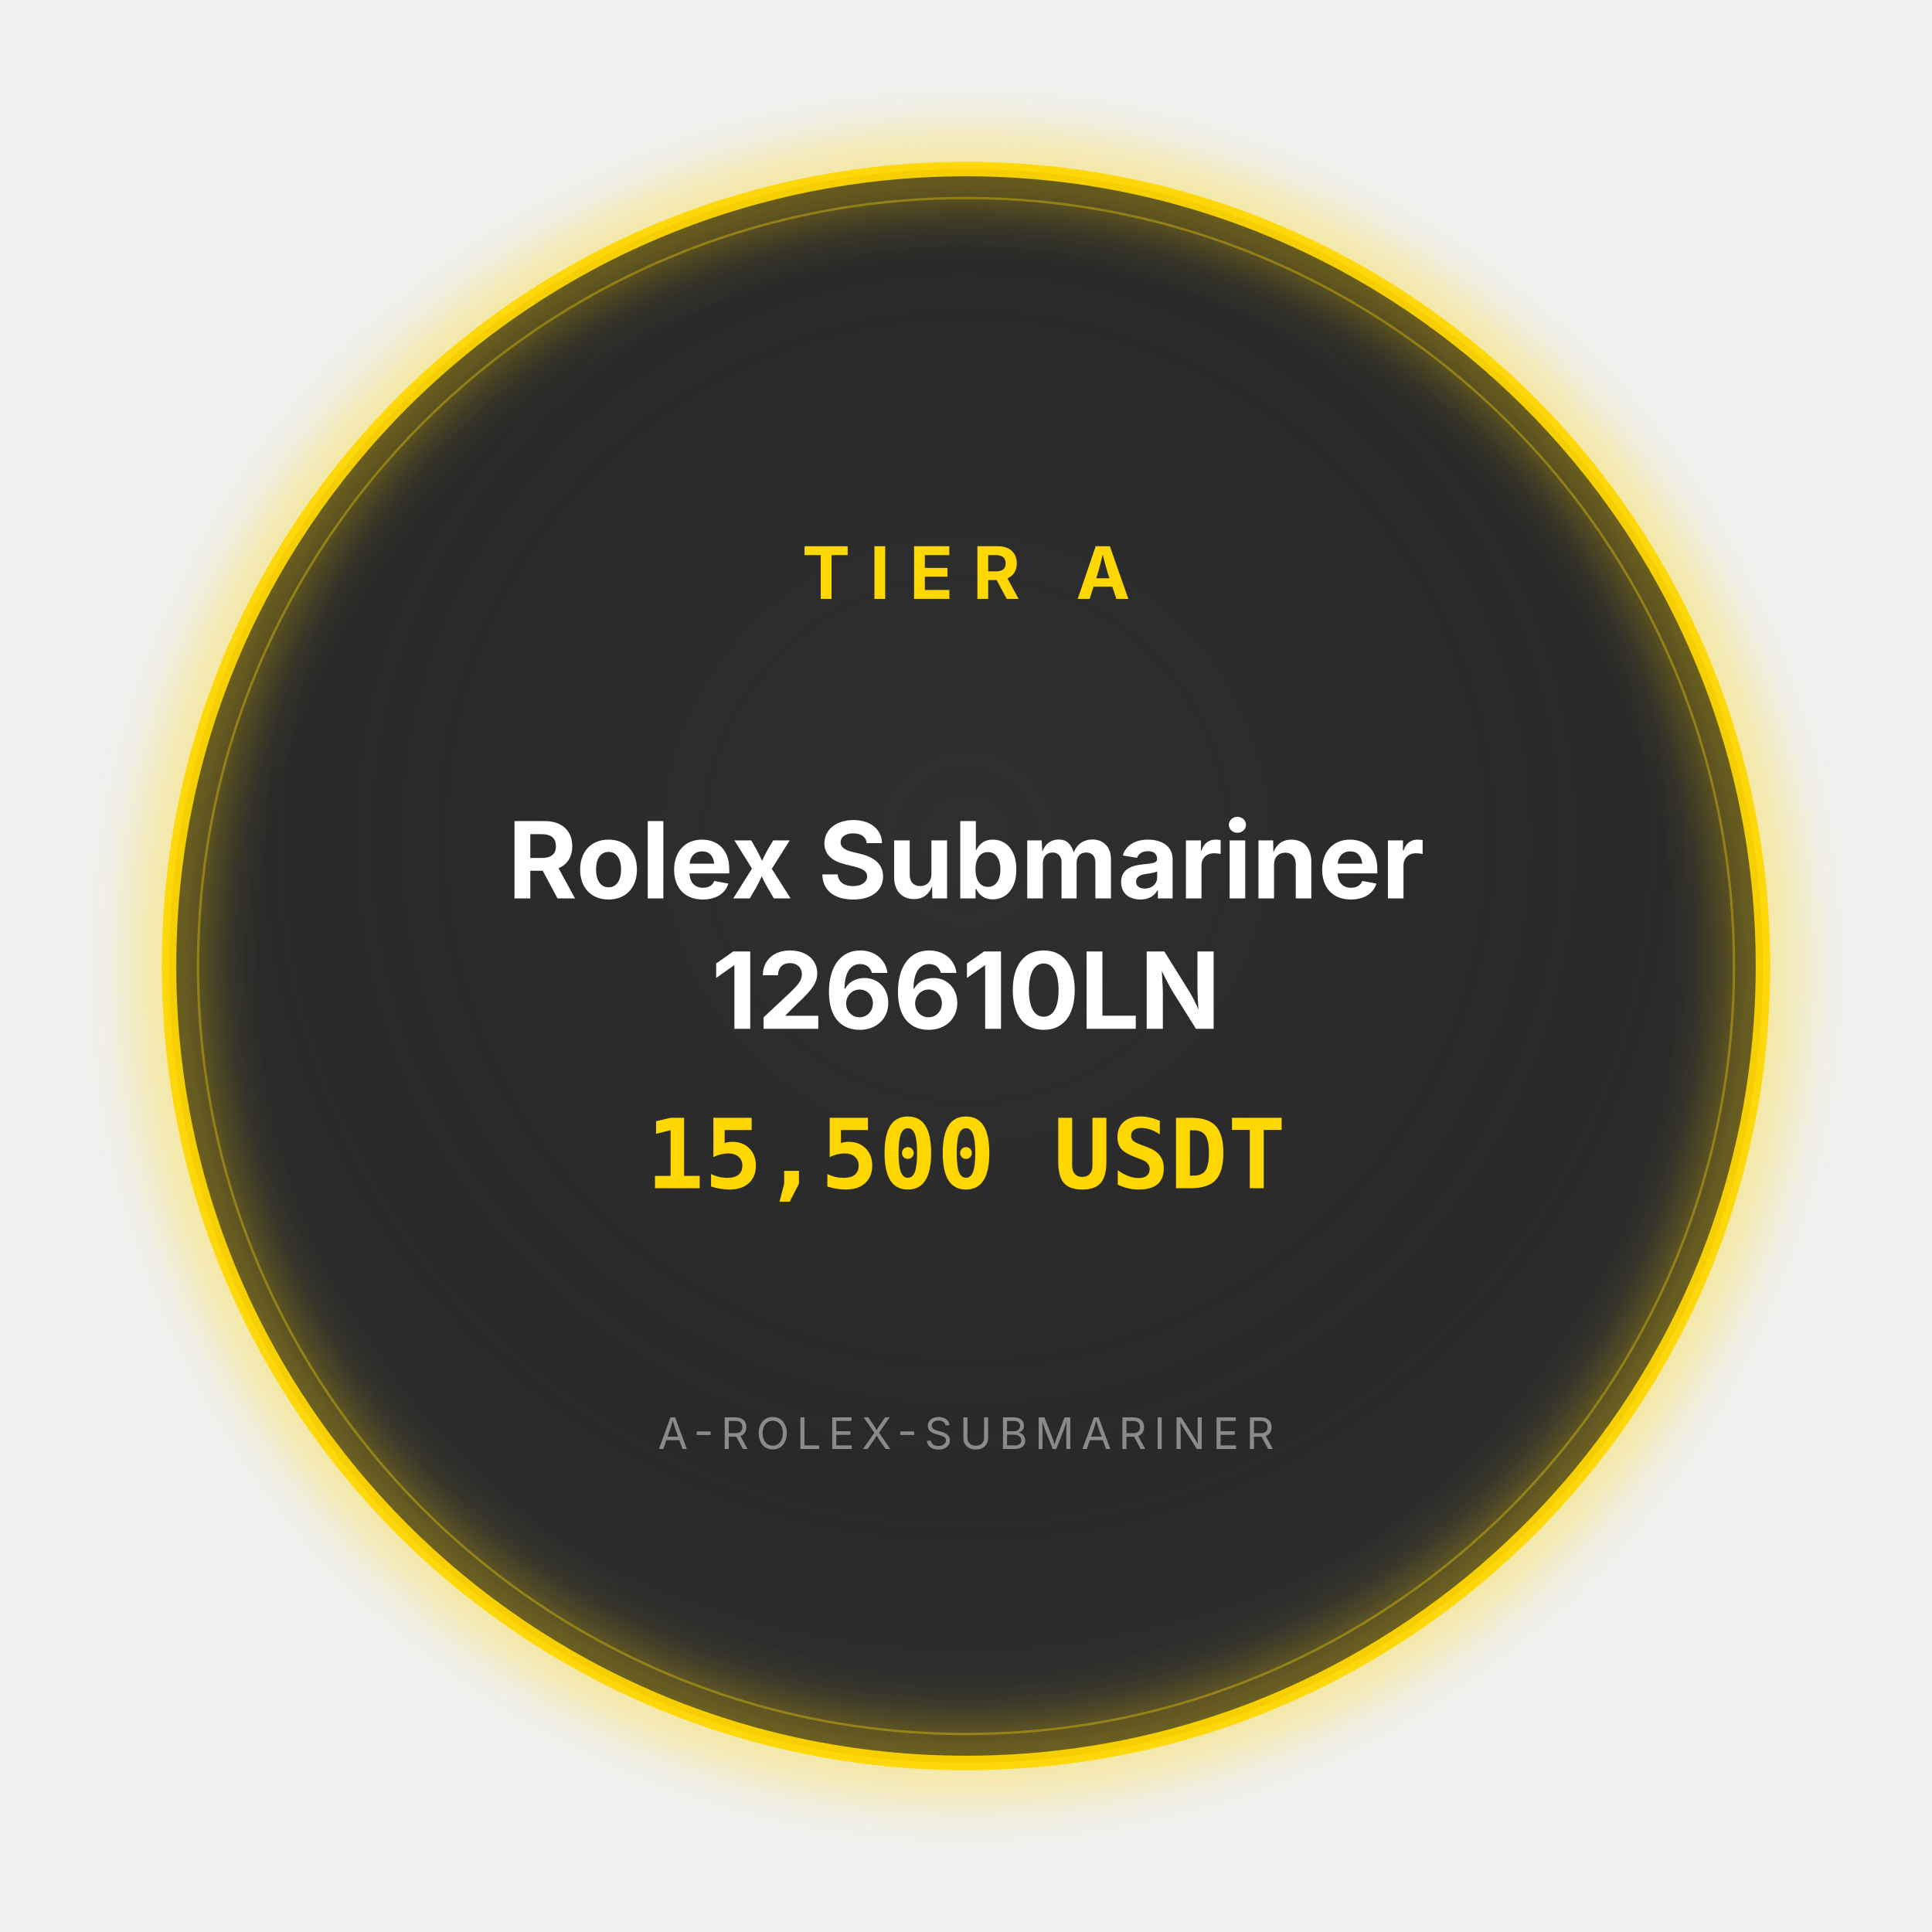
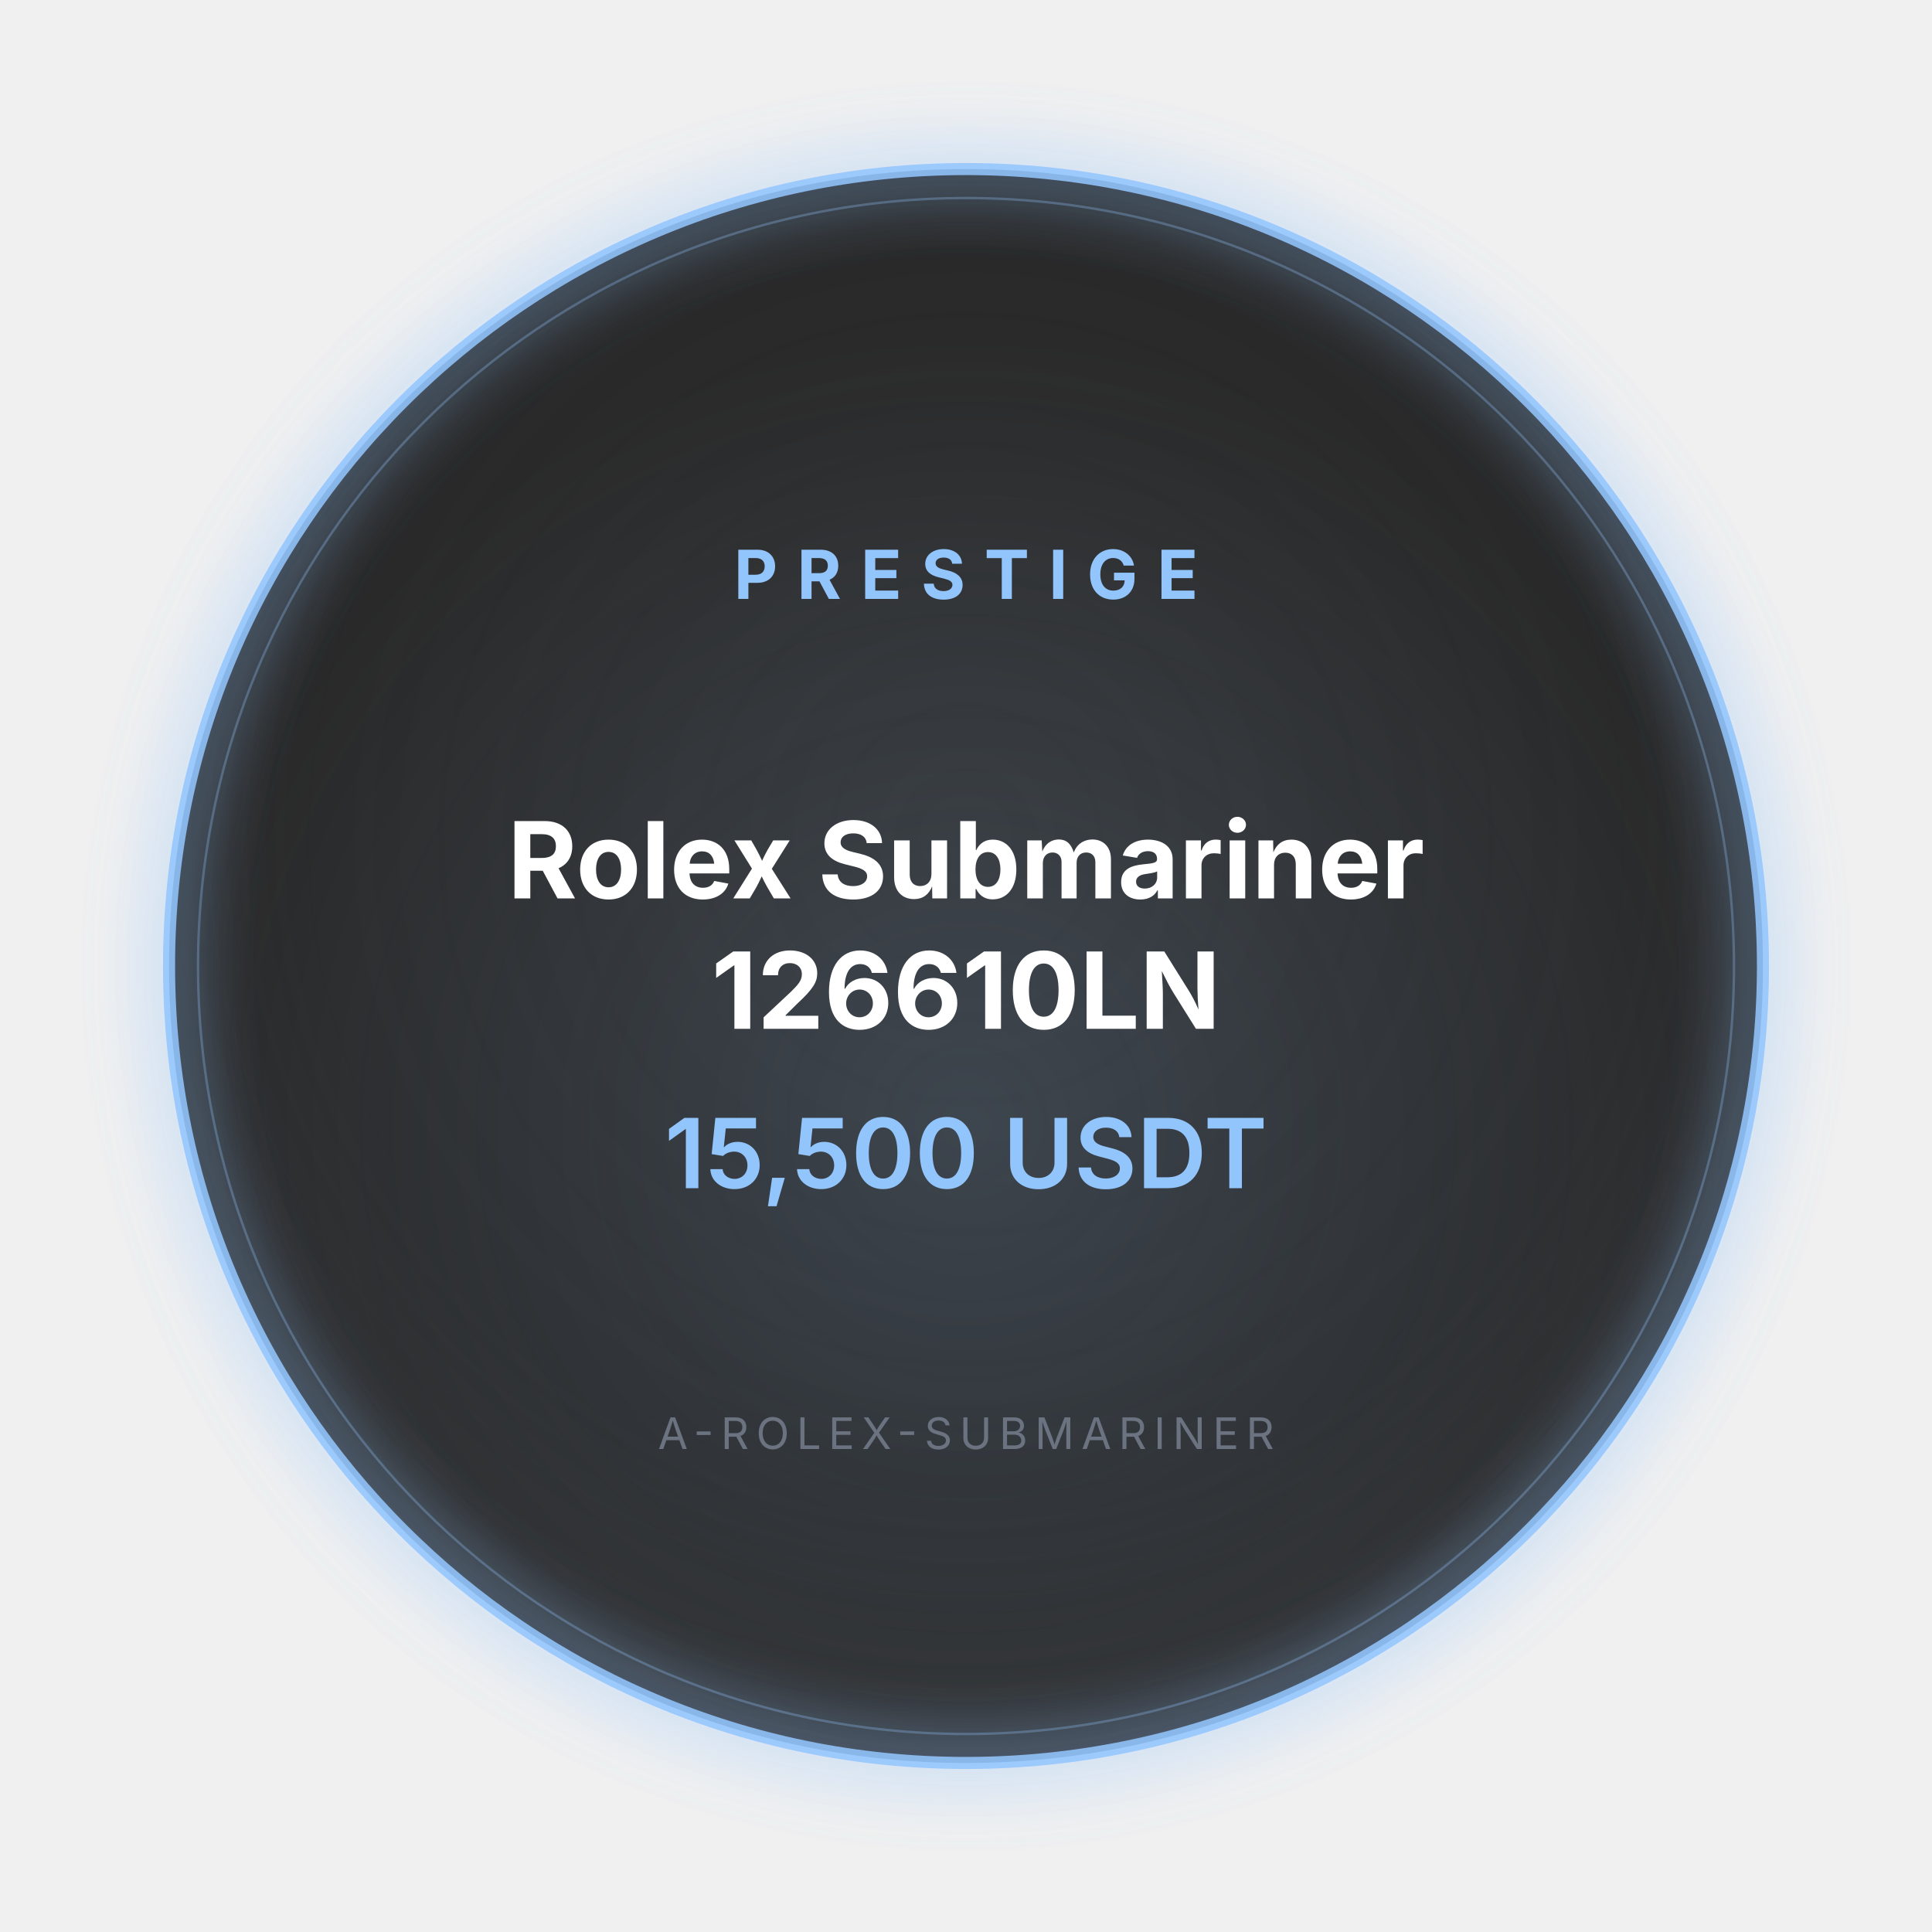
<svg xmlns="http://www.w3.org/2000/svg" width="800" height="800" viewBox="0 0 800 800" role="img" aria-label="Rolex Submariner 126610LN - 15,500 USDT">
  <defs>
    <filter id="glow" x="-30%" y="-30%" width="160%" height="160%">
      <feGaussianBlur stdDeviation="14" result="b1" />
      <feGaussianBlur stdDeviation="4" result="b2" />
      <feMerge>
        <feMergeNode in="b1" />
        <feMergeNode in="b2" />
        <feMergeNode in="SourceGraphic" />
      </feMerge>
    </filter>
    <radialGradient id="disc" cx="50%" cy="42%" r="60%">
      <stop offset="0%" stop-color="#1E1E1E" stop-opacity="0.92" />
      <stop offset="70%" stop-color="#0E0E0E" stop-opacity="0.88" />
      <stop offset="100%" stop-color="#050505" stop-opacity="0.82" />
    </radialGradient>
+     <radialGradient id="pedestal" cx="50%" cy="60%" r="50%">
+       <stop offset="0%" stop-color="#93C5FD" stop-opacity="0.16" />
+       <stop offset="100%" stop-color="#93C5FD" stop-opacity="0" />
+     </radialGradient>
  </defs>
-   <g font-family="Inter, 'Segoe UI', Roboto, Helvetica, Arial, sans-serif">
+   <g font-family="Cinzel, Pretendard, Inter, serif">
    <circle cx="400" cy="400" r="330" fill="url(#disc)" />
-     <circle cx="400" cy="400" r="330" fill="none" stroke="#FFD700" stroke-width="6" filter="url(#glow)" opacity="0.95" />
-     <circle cx="400" cy="400" r="318" fill="none" stroke="#FFD700" stroke-width="1" opacity="0.35" />
-     <text x="400" y="248" text-anchor="middle" font-size="30" font-weight="700" letter-spacing="8" fill="#FFD700">TIER A</text>
-     <text x="400" y="372" text-anchor="middle" font-size="44" font-weight="700" fill="#FFFFFF">Rolex Submariner</text>
-     <text x="400" y="426" text-anchor="middle" font-size="44" font-weight="700" fill="#FFFFFF">126610LN</text>
-     <text x="400" y="492" text-anchor="middle" font-size="40" font-weight="600" fill="#FFD700" font-family="'JetBrains Mono', Consolas, monospace">15,500 USDT</text>
-     <text x="400" y="600" text-anchor="middle" font-size="18" letter-spacing="3" fill="#8A8A8A">A-ROLEX-SUBMARINER</text>
+     <circle cx="400" cy="400" r="330" fill="url(#pedestal)" />
+     <circle cx="400" cy="400" r="330" fill="none" stroke="#93C5FD" stroke-width="5" filter="url(#glow)" opacity="0.9" />
+     <circle cx="400" cy="400" r="318" fill="none" stroke="#93C5FD" stroke-width="1" opacity="0.3" />
+     <text x="400" y="248" text-anchor="middle" font-size="28" font-weight="700" letter-spacing="8" fill="#93C5FD">PRESTIGE</text>
+     <text x="400" y="372" text-anchor="middle" font-size="44" font-weight="700" fill="#FFFFFF" font-family="Pretendard, Inter, Arial, sans-serif">Rolex Submariner</text>
+     <text x="400" y="426" text-anchor="middle" font-size="44" font-weight="700" fill="#FFFFFF" font-family="Pretendard, Inter, Arial, sans-serif">126610LN</text>
+     <text x="400" y="492" text-anchor="middle" font-size="40" font-weight="600" fill="#93C5FD" font-family="Pretendard, Inter, Consolas, monospace">15,500 USDT</text>
+     <text x="400" y="600" text-anchor="middle" font-size="18" letter-spacing="3" fill="#6B7280" font-family="Inter, Arial, sans-serif">A-ROLEX-SUBMARINER</text>
  </g>
</svg>
